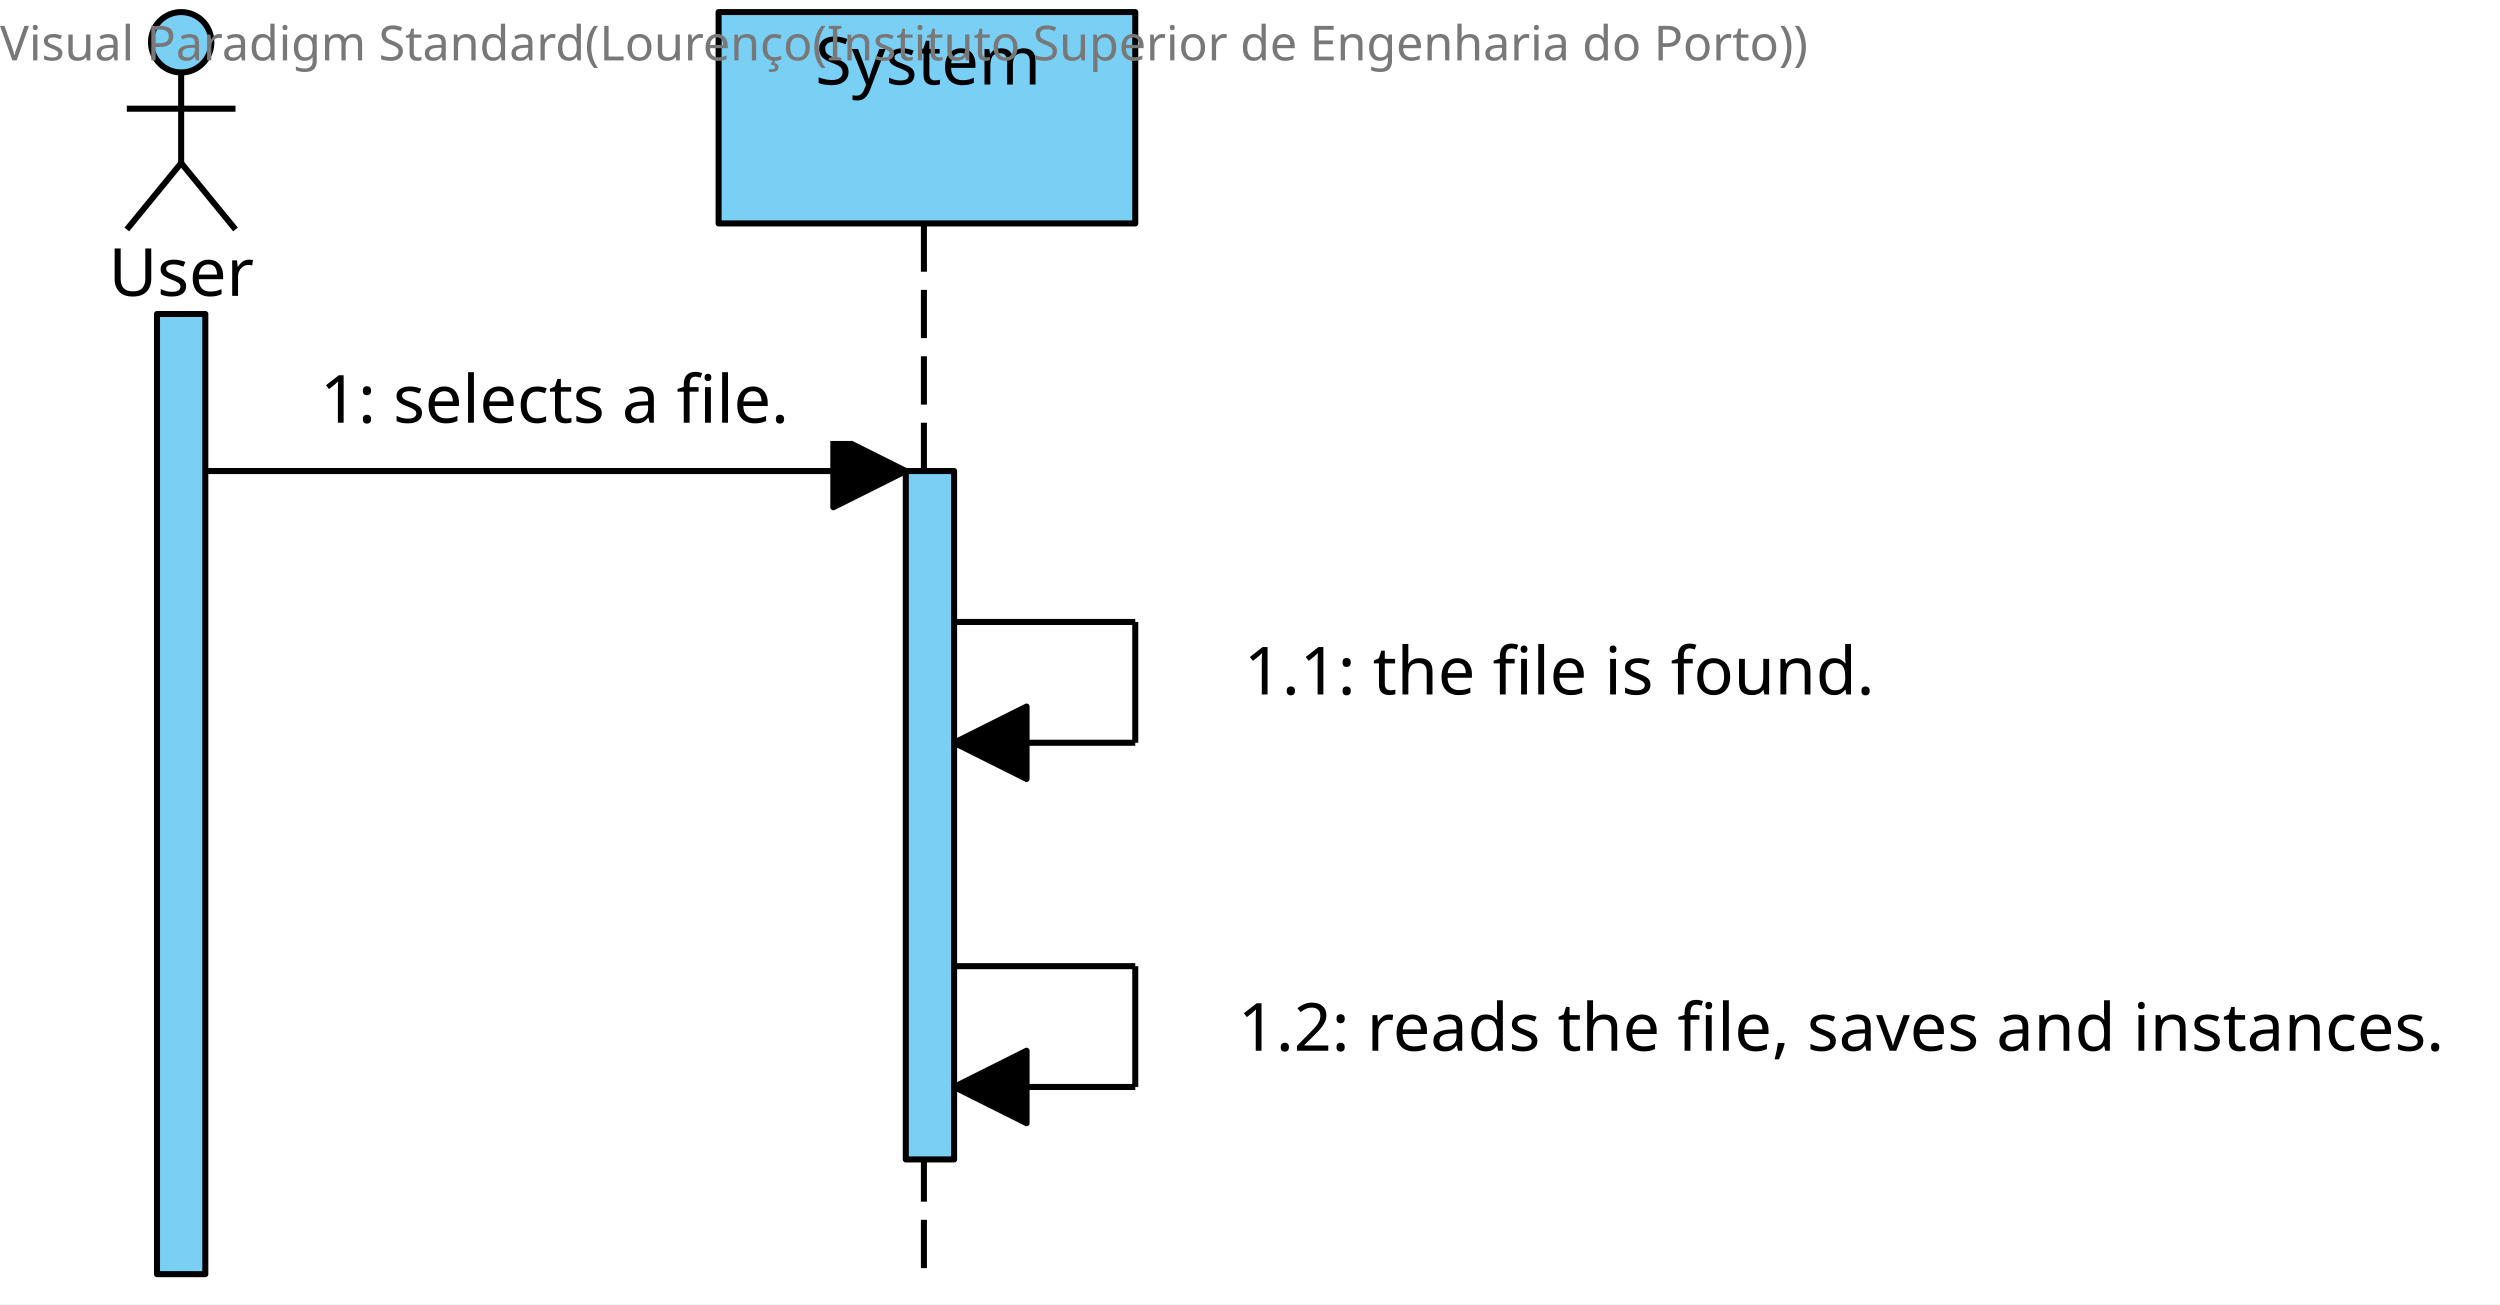
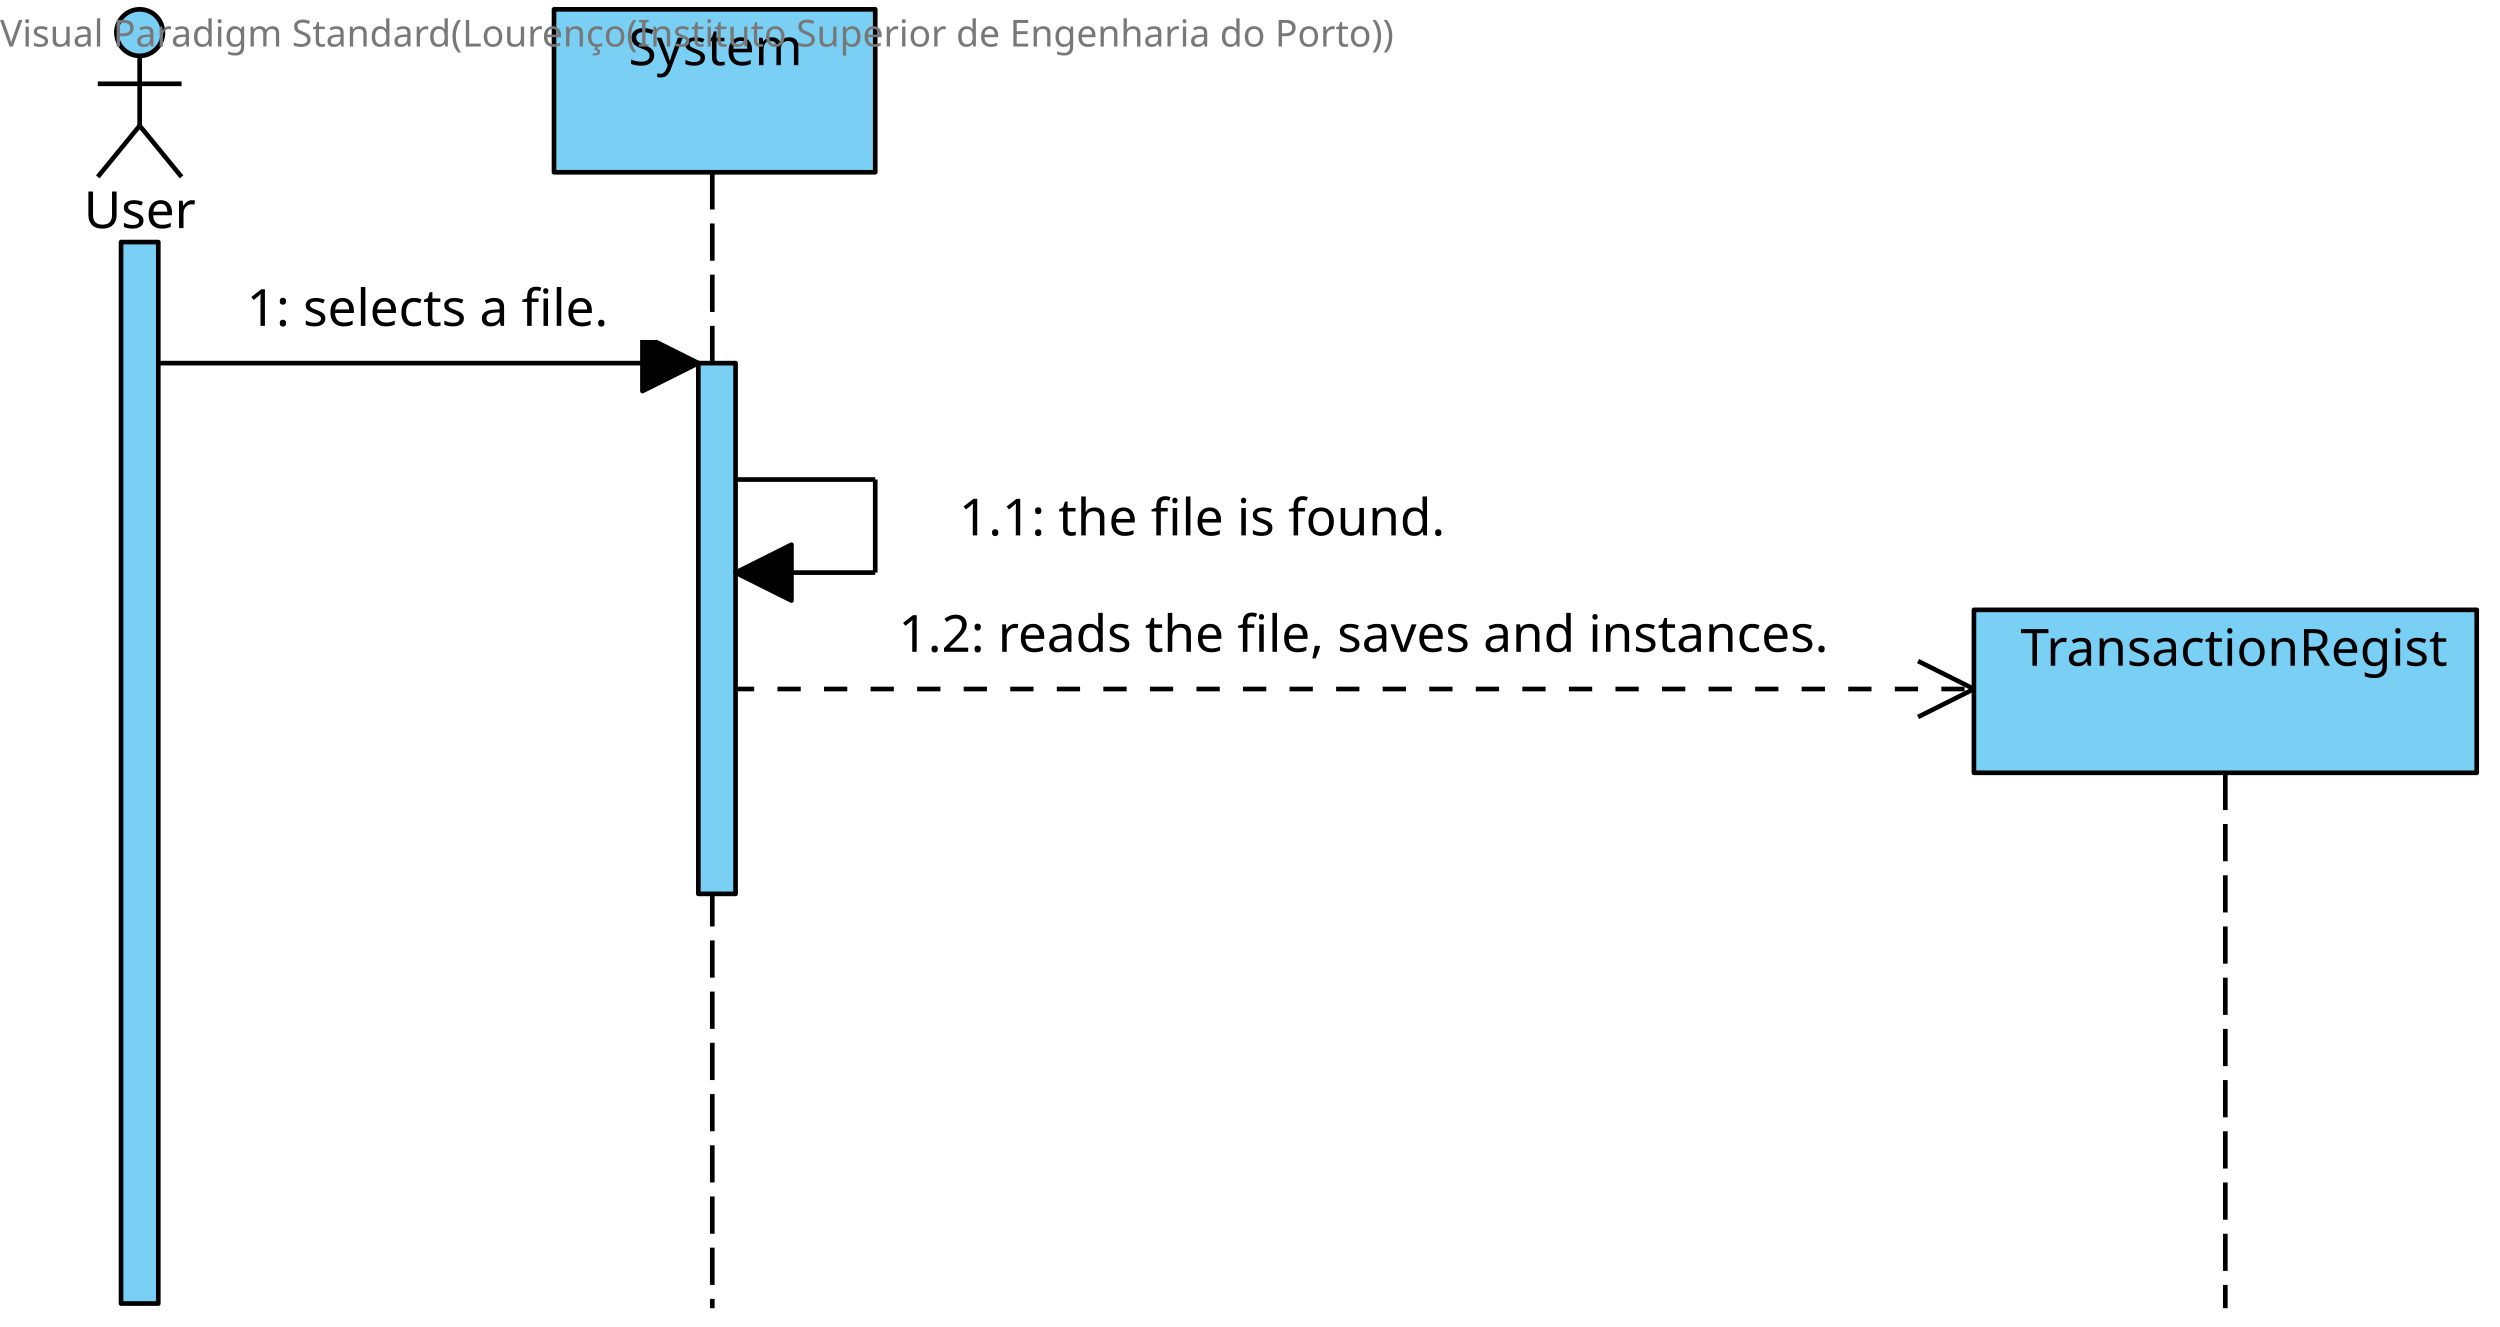
- <svg xmlns="http://www.w3.org/2000/svg" fill-opacity="0" color-rendering="auto" color-interpolation="auto" text-rendering="auto" stroke="rgb(0,0,0)" stroke-linecap="square" width="414" stroke-miterlimit="10" shape-rendering="auto" stroke-opacity="0" fill="rgb(0,0,0)" stroke-dasharray="none" font-weight="normal" stroke-width="1" height="216" font-family="'Dialog'" font-style="normal" stroke-linejoin="miter" font-size="12px" stroke-dashoffset="0" image-rendering="auto">
+ <svg xmlns="http://www.w3.org/2000/svg" fill-opacity="0" color-rendering="auto" color-interpolation="auto" text-rendering="auto" stroke="rgb(0,0,0)" stroke-linecap="square" width="537" stroke-miterlimit="10" shape-rendering="auto" stroke-opacity="0" fill="rgb(0,0,0)" stroke-dasharray="none" font-weight="normal" stroke-width="1" height="285" font-family="'Dialog'" font-style="normal" stroke-linejoin="miter" font-size="12px" stroke-dashoffset="0" image-rendering="auto">
  <defs id="genericDefs" />
  <g>
    <defs id="defs1">
      <clipPath clipPathUnits="userSpaceOnUse" id="clipPath1">
-         <path d="M-7 -7 L71 -7 L71 221 L-7 221 L-7 -7 Z" />
+         <path d="M-7 -7 L71 -7 L71 290 L-7 290 L-7 -7 Z" />
      </clipPath>
      <clipPath clipPathUnits="userSpaceOnUse" id="clipPath2">
-         <path d="M-7 -7 L81 -7 L81 221 L-7 221 L-7 -7 Z" />
+         <path d="M-7 -7 L81 -7 L81 290 L-7 290 L-7 -7 Z" />
      </clipPath>
      <clipPath clipPathUnits="userSpaceOnUse" id="clipPath3">
        <path d="M-7 -7 L19 -7 L19 125 L-7 125 L-7 -7 Z" />
      </clipPath>
      <clipPath clipPathUnits="userSpaceOnUse" id="clipPath4">
-         <path d="M-70 -15 L140 -15 L140 30 L-70 30 L-70 -15 Z" />
+         <path d="M-7 -7 L120 -7 L120 161 L-7 161 L-7 -7 Z" />
      </clipPath>
      <clipPath clipPathUnits="userSpaceOnUse" id="clipPath5">
        <path d="M-44 -15 L88 -15 L88 30 L-44 30 L-44 -15 Z" />
      </clipPath>
      <clipPath clipPathUnits="userSpaceOnUse" id="clipPath6">
+         <path d="M-70 -15 L140 -15 L140 30 L-70 30 L-70 -15 Z" />
+       </clipPath>
+       <clipPath clipPathUnits="userSpaceOnUse" id="clipPath7">
+         <path d="M-109 -15 L218 -15 L218 30 L-109 30 L-109 -15 Z" />
+       </clipPath>
+       <clipPath clipPathUnits="userSpaceOnUse" id="clipPath8">
        <path d="M0 0 L220 0 L220 104 L0 104 L0 0 Z" />
      </clipPath>
-       <clipPath clipPathUnits="userSpaceOnUse" id="clipPath7">
-         <path d="M68 9 L68 24 L24 24 L24 9 ZM157 30 L157 45 L58 45 L58 30 ZM0 0 L0 104 L220 104 L220 90 L213 90 L213 75 L220 75 L220 0 Z" />
+       <clipPath clipPathUnits="userSpaceOnUse" id="clipPath9">
+         <path d="M68 9 L68 24 L24 24 L24 9 ZM157 30 L157 45 L58 45 L58 30 ZM0 0 L0 104 L200 104 L200 100 L220 100 L220 90 L213 90 L213 75 L220 75 L220 0 Z" />
      </clipPath>
-       <clipPath clipPathUnits="userSpaceOnUse" id="clipPath8">
+       <clipPath clipPathUnits="userSpaceOnUse" id="clipPath10">
        <path d="M0 0 L134 0 L134 124 L0 124 L0 0 Z" />
      </clipPath>
-       <clipPath clipPathUnits="userSpaceOnUse" id="clipPath9">
-         <path d="M0 0 L0 5 L33 5 L33 20 L0 20 L0 124 L88 124 L88 109 L134 109 L134 65 L89 65 L89 50 L134 50 L134 0 Z" />
+       <clipPath clipPathUnits="userSpaceOnUse" id="clipPath11">
+         <path d="M0 0 L0 5 L33 5 L33 20 L0 20 L0 124 L134 124 L134 90 L76 90 L76 75 L134 75 L134 65 L89 65 L89 50 L134 50 L134 0 Z" />
      </clipPath>
-       <clipPath clipPathUnits="userSpaceOnUse" id="clipPath10">
-         <path d="M0 0 L0 124 L134 124 L134 67 L88 67 L88 52 L134 52 L134 8 L89 8 L89 0 Z" />
+       <clipPath clipPathUnits="userSpaceOnUse" id="clipPath12">
+         <path d="M0 0 L370 0 L370 104 L0 104 L0 0 Z" />
      </clipPath>
-       <clipPath clipPathUnits="userSpaceOnUse" id="clipPath11">
+       <clipPath clipPathUnits="userSpaceOnUse" id="clipPath13">
+         <path d="M208 5 L208 20 L89 20 L89 5 ZM290 30 L290 45 L76 45 L76 30 ZM0 0 L0 104 L370 104 L370 48 L316 48 L316 33 L370 33 L370 0 Z" />
+       </clipPath>
+       <clipPath clipPathUnits="userSpaceOnUse" id="clipPath14">
        <path d="M-214 -15 L428 -15 L428 30 L-214 30 L-214 -15 Z" />
      </clipPath>
-       <clipPath clipPathUnits="userSpaceOnUse" id="clipPath12">
+       <clipPath clipPathUnits="userSpaceOnUse" id="clipPath15">
        <path d="M-119 -15 L238 -15 L238 30 L-119 30 L-119 -15 Z" />
      </clipPath>
-       <clipPath clipPathUnits="userSpaceOnUse" id="clipPath13">
+       <clipPath clipPathUnits="userSpaceOnUse" id="clipPath16">
        <path d="M-99 -15 L198 -15 L198 30 L-99 30 L-99 -15 Z" />
      </clipPath>
    </defs>
    <g fill="white" text-rendering="geometricPrecision" fill-opacity="1" stroke-opacity="1" stroke="white">
-       <rect x="0" width="414" height="216" y="0" stroke="none" />
+       <rect x="0" width="537" height="285" y="0" stroke="none" />
    </g>
    <g font-size="11px" transform="translate(0,2)" fill-opacity="1" fill="rgb(122,207,245)" text-rendering="geometricPrecision" image-rendering="optimizeQuality" font-family="sans-serif" stroke="rgb(122,207,245)" stroke-opacity="1">
      <circle r="5" clip-path="url(#clipPath1)" cx="30" cy="5" stroke="none" />
-       <rect x="26" width="8" height="159" y="50" clip-path="url(#clipPath1)" stroke="none" />
+       <rect x="26" width="8" height="228" y="50" clip-path="url(#clipPath1)" stroke="none" />
    </g>
    <g stroke-linecap="butt" font-size="11px" transform="translate(0,2)" fill-opacity="1" fill="black" text-rendering="geometricPrecision" image-rendering="optimizeQuality" font-family="sans-serif" stroke-linejoin="round" stroke="black" stroke-opacity="1" stroke-miterlimit="0">
      <circle fill="none" r="5" clip-path="url(#clipPath1)" cx="30" cy="5" />
-       <rect fill="none" x="26" width="8" height="159" y="50" clip-path="url(#clipPath1)" />
+       <rect fill="none" x="26" width="8" height="228" y="50" clip-path="url(#clipPath1)" />
      <line y2="25" fill="none" x1="30" clip-path="url(#clipPath1)" x2="30" y1="10" />
      <line y2="36" fill="none" x1="30" clip-path="url(#clipPath1)" x2="21" y1="25" />
      <line y2="36" fill="none" x1="30" clip-path="url(#clipPath1)" x2="39" y1="25" />
      <line y2="16" fill="none" x1="21" clip-path="url(#clipPath1)" x2="39" y1="16" />
    </g>
    <g font-size="11px" transform="translate(119,2)" fill-opacity="1" fill="rgb(122,207,245)" text-rendering="geometricPrecision" image-rendering="optimizeQuality" font-family="sans-serif" stroke="rgb(122,207,245)" stroke-opacity="1">
      <rect x="0" width="69" height="35" y="0" clip-path="url(#clipPath2)" stroke="none" />
    </g>
    <g stroke-linecap="butt" font-size="11px" transform="translate(119,2)" fill-opacity="1" fill="black" text-rendering="geometricPrecision" image-rendering="optimizeQuality" font-family="sans-serif" stroke-linejoin="round" stroke="black" stroke-opacity="1" stroke-miterlimit="0">
      <rect fill="none" x="0" width="69" height="35" y="0" clip-path="url(#clipPath2)" />
-       <line clip-path="url(#clipPath2)" fill="none" x1="34" x2="34" y1="35" y2="210" stroke-linejoin="bevel" stroke-dasharray="8,3" />
+       <line clip-path="url(#clipPath2)" fill="none" x1="34" x2="34" y1="35" y2="279" stroke-linejoin="bevel" stroke-dasharray="8,3" />
    </g>
    <g font-size="11px" transform="translate(150,78)" fill-opacity="1" fill="rgb(122,207,245)" text-rendering="geometricPrecision" image-rendering="optimizeQuality" font-family="sans-serif" stroke="rgb(122,207,245)" stroke-opacity="1">
      <rect x="0" width="8" height="114" y="0" clip-path="url(#clipPath3)" stroke="none" />
    </g>
    <g stroke-linecap="butt" font-size="11px" transform="translate(150,78)" fill-opacity="1" fill="black" text-rendering="geometricPrecision" image-rendering="optimizeQuality" font-family="sans-serif" stroke-linejoin="round" stroke="black" stroke-opacity="1" stroke-miterlimit="0">
      <rect fill="none" x="0" width="8" height="114" y="0" clip-path="url(#clipPath3)" />
    </g>
-     <g font-size="11px" transform="translate(119,2)" fill-opacity="1" fill="black" text-rendering="geometricPrecision" image-rendering="optimizeQuality" font-family="sans-serif" stroke="black" stroke-opacity="1">
-       <text x="16" xml:space="preserve" y="12" clip-path="url(#clipPath4)" stroke="none">System</text>
+     <g font-size="11px" transform="translate(424,131)" fill-opacity="1" fill="rgb(122,207,245)" text-rendering="geometricPrecision" image-rendering="optimizeQuality" font-family="sans-serif" stroke="rgb(122,207,245)" stroke-opacity="1">
+       <rect x="0" width="108" height="35" y="0" clip-path="url(#clipPath4)" stroke="none" />
+     </g>
+     <g stroke-linecap="butt" font-size="11px" transform="translate(424,131)" fill-opacity="1" fill="black" text-rendering="geometricPrecision" image-rendering="optimizeQuality" font-family="sans-serif" stroke-linejoin="round" stroke="black" stroke-opacity="1" stroke-miterlimit="0">
+       <rect fill="none" x="0" width="108" height="35" y="0" clip-path="url(#clipPath4)" />
+       <line clip-path="url(#clipPath4)" fill="none" x1="54" x2="54" y1="35" y2="150" stroke-linejoin="bevel" stroke-dasharray="8,3" />
    </g>
    <g font-size="11px" transform="translate(8,37)" fill-opacity="1" fill="black" text-rendering="geometricPrecision" image-rendering="optimizeQuality" font-family="sans-serif" stroke="black" stroke-opacity="1">
      <text x="10" xml:space="preserve" y="12" clip-path="url(#clipPath5)" stroke="none">User</text>
    </g>
+     <g font-size="11px" transform="translate(119,2)" fill-opacity="1" fill="black" text-rendering="geometricPrecision" image-rendering="optimizeQuality" font-family="sans-serif" stroke="black" stroke-opacity="1">
+       <text x="16" xml:space="preserve" y="12" clip-path="url(#clipPath6)" stroke="none">System</text>
+     </g>
+     <g font-size="11px" transform="translate(424,131)" fill-opacity="1" fill="black" text-rendering="geometricPrecision" image-rendering="optimizeQuality" font-family="sans-serif" stroke="black" stroke-opacity="1">
+       <text x="10" xml:space="preserve" y="12" clip-path="url(#clipPath7)" stroke="none">TransactionRegist</text>
+     </g>
    <g stroke-linecap="butt" font-size="11px" transform="translate(-16,28)" fill-opacity="1" fill="black" text-rendering="geometricPrecision" image-rendering="optimizeQuality" font-family="sans-serif" stroke-linejoin="round" stroke="black" stroke-opacity="1">
-       <line y2="50" fill="none" x1="50" clip-path="url(#clipPath7)" x2="166" y1="50" />
-       <polygon points=" 166 50 154 44 154 56" clip-path="url(#clipPath7)" stroke="none" />
-       <polygon fill="none" points=" 166 50 154 44 154 56" clip-path="url(#clipPath7)" />
+       <line y2="50" fill="none" x1="50" clip-path="url(#clipPath9)" x2="166" y1="50" />
+       <polygon points=" 166 50 154 44 154 56" clip-path="url(#clipPath9)" stroke="none" />
+       <polygon fill="none" points=" 166 50 154 44 154 56" clip-path="url(#clipPath9)" />
    </g>
    <g stroke-linecap="butt" font-size="11px" transform="translate(108,53)" fill-opacity="1" fill="black" text-rendering="geometricPrecision" image-rendering="optimizeQuality" font-family="sans-serif" stroke-linejoin="round" stroke="black" stroke-opacity="1">
-       <line y2="50" fill="none" x1="50" clip-path="url(#clipPath9)" x2="80" y1="50" />
-       <line y2="70" fill="none" x1="80" clip-path="url(#clipPath9)" x2="80" y1="50" />
-       <line y2="70" fill="none" x1="80" clip-path="url(#clipPath9)" x2="50" y1="70" />
-       <polygon points=" 50 70 62 76 62 64" clip-path="url(#clipPath9)" stroke="none" />
-       <polygon fill="none" points=" 50 70 62 76 62 64" clip-path="url(#clipPath9)" />
+       <line y2="50" fill="none" x1="50" clip-path="url(#clipPath11)" x2="80" y1="50" />
+       <line y2="70" fill="none" x1="80" clip-path="url(#clipPath11)" x2="80" y1="50" />
+       <line y2="70" fill="none" x1="80" clip-path="url(#clipPath11)" x2="50" y1="70" />
+       <polygon points=" 50 70 62 76 62 64" clip-path="url(#clipPath11)" stroke="none" />
+       <polygon fill="none" points=" 50 70 62 76 62 64" clip-path="url(#clipPath11)" />
    </g>
-     <g stroke-linecap="butt" font-size="11px" transform="translate(108,110)" fill-opacity="1" fill="black" text-rendering="geometricPrecision" image-rendering="optimizeQuality" font-family="sans-serif" stroke-linejoin="round" stroke="black" stroke-opacity="1">
-       <line y2="50" fill="none" x1="50" clip-path="url(#clipPath10)" x2="80" y1="50" />
-       <line y2="70" fill="none" x1="80" clip-path="url(#clipPath10)" x2="80" y1="50" />
-       <line y2="70" fill="none" x1="80" clip-path="url(#clipPath10)" x2="50" y1="70" />
-       <polygon points=" 50 70 62 76 62 64" clip-path="url(#clipPath10)" stroke="none" />
-       <polygon fill="none" points=" 50 70 62 76 62 64" clip-path="url(#clipPath10)" />
+     <g fill-opacity="1" text-rendering="geometricPrecision" stroke="black" stroke-linecap="butt" transform="translate(108,98)" stroke-opacity="1" fill="black" stroke-dasharray="5" font-family="sans-serif" stroke-linejoin="round" font-size="11px" stroke-dashoffset="1" image-rendering="optimizeQuality">
+       <line y2="50" fill="none" x1="50" clip-path="url(#clipPath13)" x2="316" y1="50" />
+       <line clip-path="url(#clipPath13)" stroke-dashoffset="0" fill="none" x1="316" x2="304" y1="50" y2="44" stroke-dasharray="none" />
+       <line clip-path="url(#clipPath13)" stroke-dashoffset="0" fill="none" x1="316" x2="304" y1="50" y2="56" stroke-dasharray="none" />
    </g>
-     <g font-size="11px" transform="translate(196,162)" fill-opacity="1" fill="white" text-rendering="geometricPrecision" image-rendering="optimizeQuality" font-family="sans-serif" stroke="white" stroke-opacity="1">
-       <rect x="0" width="214" height="15" y="0" clip-path="url(#clipPath11)" stroke="none" />
-       <text fill="black" x="9" xml:space="preserve" y="12" clip-path="url(#clipPath11)" stroke="none">1.2: reads the file, saves and instances.</text>
+     <g font-size="11px" transform="translate(184,128)" fill-opacity="1" fill="white" text-rendering="geometricPrecision" image-rendering="optimizeQuality" font-family="sans-serif" stroke="white" stroke-opacity="1">
+       <rect x="0" width="214" height="15" y="0" clip-path="url(#clipPath14)" stroke="none" />
+       <text fill="black" x="9" xml:space="preserve" y="12" clip-path="url(#clipPath14)" stroke="none">1.2: reads the file, saves and instances.</text>
    </g>
    <g font-size="11px" transform="translate(197,103)" fill-opacity="1" fill="white" text-rendering="geometricPrecision" image-rendering="optimizeQuality" font-family="sans-serif" stroke="white" stroke-opacity="1">
-       <rect x="0" width="119" height="15" y="0" clip-path="url(#clipPath12)" stroke="none" />
-       <text fill="black" x="9" xml:space="preserve" y="12" clip-path="url(#clipPath12)" stroke="none">1.1: the file is found.</text>
+       <rect x="0" width="119" height="15" y="0" clip-path="url(#clipPath15)" stroke="none" />
+       <text fill="black" x="9" xml:space="preserve" y="12" clip-path="url(#clipPath15)" stroke="none">1.1: the file is found.</text>
    </g>
    <g font-size="11px" transform="translate(42,58)" fill-opacity="1" fill="white" text-rendering="geometricPrecision" image-rendering="optimizeQuality" font-family="sans-serif" stroke="white" stroke-opacity="1">
-       <rect x="0" width="99" height="15" y="0" clip-path="url(#clipPath13)" stroke="none" />
-       <text fill="black" x="11" xml:space="preserve" y="12" clip-path="url(#clipPath13)" stroke="none">1: selects a file.</text>
+       <rect x="0" width="99" height="15" y="0" clip-path="url(#clipPath16)" stroke="none" />
+       <text fill="black" x="11" xml:space="preserve" y="12" clip-path="url(#clipPath16)" stroke="none">1: selects a file.</text>
    </g>
    <g font-size="8px" fill-opacity="1" fill="rgb(120,120,120)" text-rendering="geometricPrecision" image-rendering="optimizeQuality" stroke="rgb(120,120,120)" stroke-opacity="1">
      <text x="0" xml:space="preserve" y="10" stroke="none">Visual Paradigm Standard(Lourenço(Instituto Superior de Engenharia do Porto))</text>
    </g>
  </g>
</svg>
